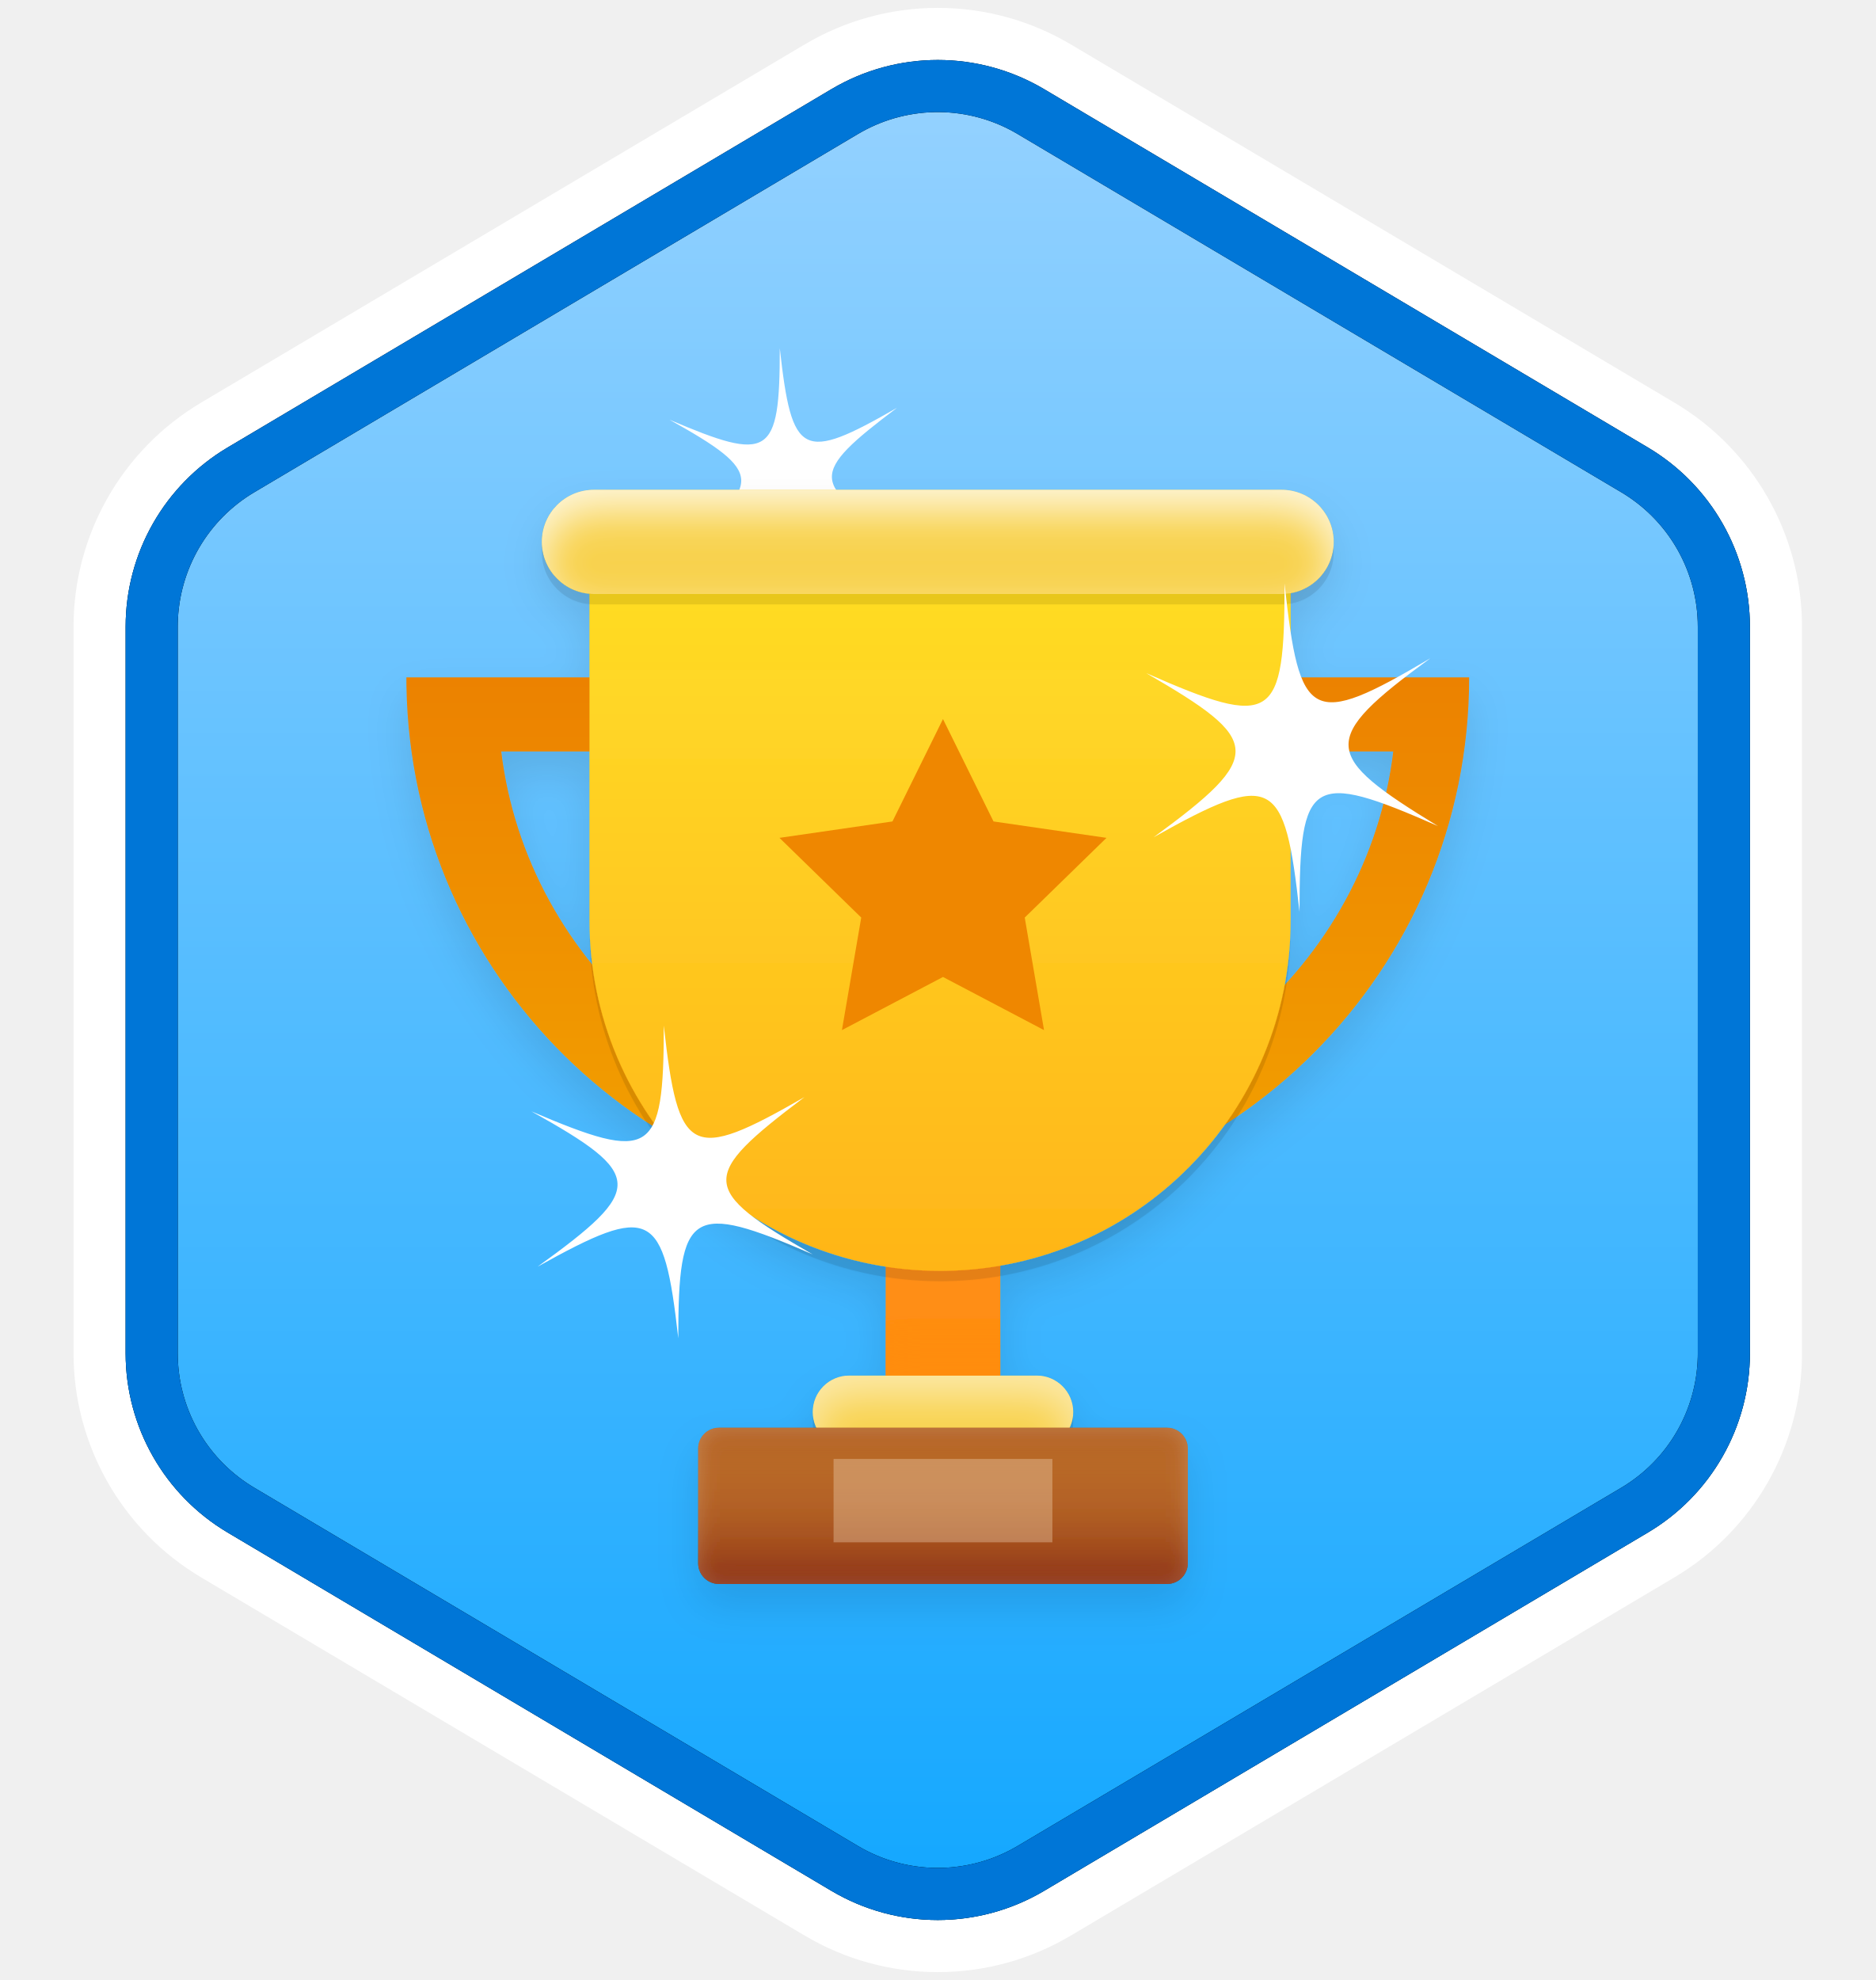
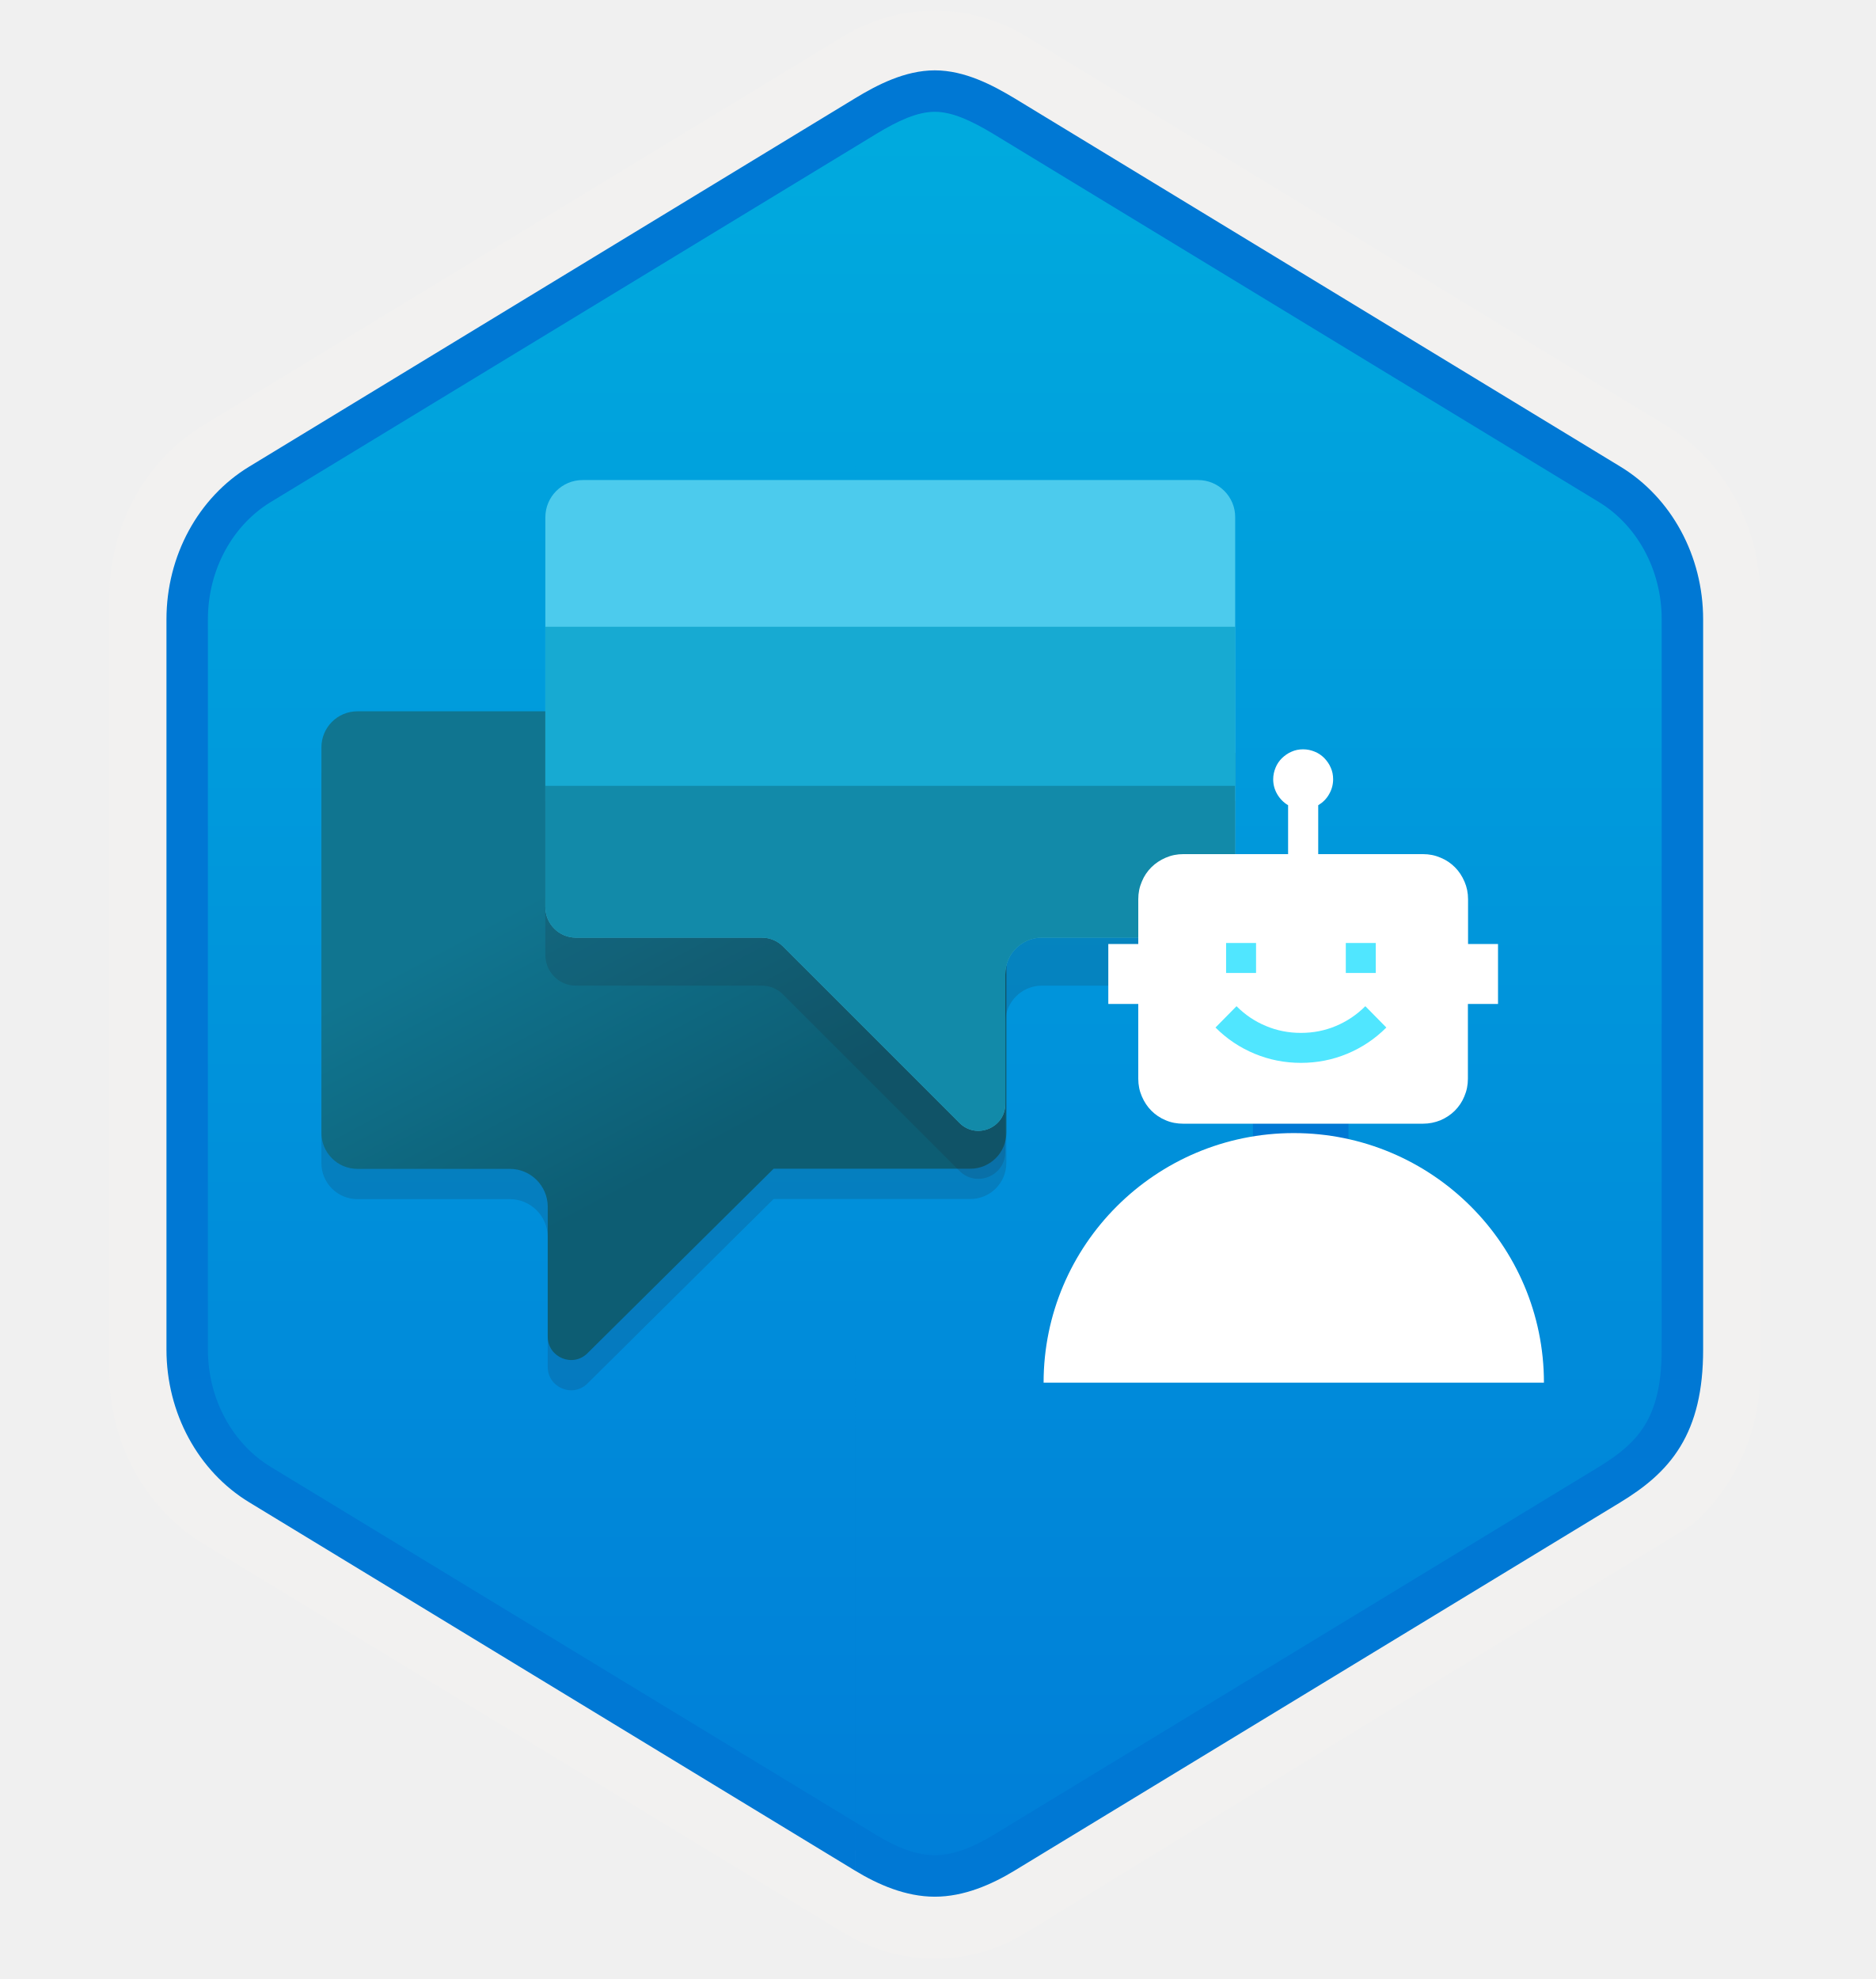
- <svg xmlns="http://www.w3.org/2000/svg" xmlns:xlink="http://www.w3.org/1999/xlink" width="180px" height="190px" viewBox="0 0 180 190" version="1.1">
+ <svg xmlns="http://www.w3.org/2000/svg" width="181" height="191" viewBox="0 0 181 191" fill="none">
+   <path d="M90.225 189.036C87.169 189.036 84.158 188.188 81.495 186.569L19.52 148.909C13.982 145.535 10.547 139.211 10.547 132.372V57.657C10.547 50.833 13.982 44.493 19.52 41.119L81.495 3.459C86.821 0.221 93.645 0.236 98.941 3.459L160.916 41.134C166.453 44.508 169.903 50.833 169.903 57.672V132.372C169.903 138.136 167.452 143.553 163.352 147.124V147.15L98.941 186.585C96.308 188.188 93.282 189.036 90.225 189.036ZM89.577 7.988C87.626 7.988 85.148 9.201 83.439 10.245L22.682 47.439C18.93 49.724 16.814 56.32 16.814 61.071L17.446 132.372C17.446 137.123 20.645 141.39 24.397 143.675L84.793 180.057C88.227 182.145 91.018 182.145 94.452 180.057L155.66 143.585C159.413 141.3 162.431 137.107 162.431 132.372V58.724C162.431 53.988 159.699 49.092 155.931 46.807L95.355 10.245C93.645 9.201 91.529 7.988 89.577 7.988Z" fill="#F2F1F0" />
+   <path fill-rule="evenodd" clip-rule="evenodd" d="M82.327 11.569C84.778 10.071 87.502 9.314 90.225 9.314C92.949 9.314 95.672 10.071 98.124 11.569L154.258 45.9C159.282 48.971 162.383 54.721 162.383 60.97V129.073C162.383 135.307 159.282 141.072 154.258 144.143L98.124 178.475C95.672 179.972 92.949 180.729 90.225 180.729C87.502 180.729 84.778 179.988 82.327 178.475L26.192 144.143C21.169 141.072 18.067 135.307 18.067 129.073V60.97C18.067 54.736 21.169 48.987 26.192 45.9L82.327 11.569Z" fill="url(#paint0_linear)" />
+   <path fill-rule="evenodd" clip-rule="evenodd" d="M90.225 10.79C88.542 10.79 86.659 11.656 84.593 12.914L26.127 48.456C22.48 50.672 20.067 54.95 20.067 59.775V130.253C20.067 135.078 22.48 139.355 26.127 141.572L84.592 177.114L84.593 177.114C86.551 178.306 88.475 179.057 90.225 179.057C91.976 179.057 93.9 178.306 95.858 177.114L95.859 177.114L154.321 141.573C154.322 141.573 154.323 141.572 154.324 141.572C156.337 140.344 157.783 139.143 158.765 137.532C159.742 135.929 160.383 133.714 160.383 130.253V59.775C160.383 54.95 157.971 50.673 154.324 48.456L95.867 12.919C95.866 12.918 95.864 12.918 95.863 12.917C93.779 11.664 91.919 10.79 90.225 10.79ZM82.513 9.497C84.622 8.213 87.339 6.79 90.225 6.79C93.13 6.79 95.838 8.234 97.929 9.492L97.937 9.496L156.401 45.038C161.319 48.027 164.383 53.645 164.383 59.775V130.253C164.383 134.21 163.648 137.208 162.181 139.614C160.72 142.01 158.657 143.614 156.404 144.988L156.402 144.99L97.938 180.531C97.938 180.531 97.937 180.531 97.937 180.532C95.719 181.881 93.044 183.057 90.225 183.057C87.407 183.057 84.732 181.881 82.514 180.532M82.513 180.531L24.049 144.99C24.049 144.99 24.049 144.99 24.049 144.99C19.132 142.001 16.067 136.383 16.067 130.253V59.775C16.067 53.645 19.132 48.027 24.049 45.038C24.049 45.038 24.049 45.038 24.049 45.038L82.513 9.497" fill="#0078D4" />
+   <path opacity="0.15" d="M34.505 71.571C32.577 71.571 31.023 73.125 31.023 75.053V112.251C31.023 114.179 32.577 115.733 34.505 115.733H49.211C51.226 115.733 52.866 117.374 52.866 119.388V131.922C52.866 133.922 55.284 134.943 56.708 133.519L74.666 115.719H93.647C95.575 115.719 97.129 114.165 97.129 112.236V71.571H34.505Z" fill="#1F1D20" />
+   <path d="M34.505 68.65C32.577 68.65 31.023 70.204 31.023 72.132V109.33C31.023 111.258 32.577 112.812 34.505 112.812H49.211C51.226 112.812 52.866 114.453 52.866 116.467V129.001C52.866 131.001 55.284 132.023 56.708 130.598L74.666 112.798H93.647C95.575 112.798 97.129 111.244 97.129 109.316V68.65H34.505Z" fill="url(#paint1_linear)" />
+   <path d="M115.635 46.331H56.234C54.248 46.331 52.636 47.943 52.636 49.929V87.544C52.636 89.17 53.96 90.493 55.586 90.493H73.53C74.293 90.493 75.027 90.796 75.559 91.328L92.611 108.38C94.237 110.006 97.029 108.855 97.029 106.552V94.033C97.029 92.076 98.612 90.493 100.568 90.493H115.735C117.663 90.493 119.218 88.939 119.218 87.011V49.929C119.232 47.943 117.62 46.331 115.635 46.331Z" fill="#4CCBED" />
+   <path opacity="0.15" d="M119.232 77.298H52.636V92.177C52.636 93.803 53.96 95.127 55.586 95.127H73.53C74.293 95.127 75.027 95.429 75.559 95.962L92.611 113.014C94.237 114.64 97.029 113.489 97.029 111.186V98.667C97.029 96.71 98.612 95.127 100.568 95.127H115.735C117.663 95.127 119.218 93.573 119.218 91.645V77.298H119.232Z" fill="#1F1D20" />
+   <path d="M119.232 72.665H52.636V87.544C52.636 89.17 53.96 90.494 55.586 90.494H73.53C74.293 90.494 75.027 90.796 75.559 91.328L92.611 108.38C94.237 110.006 97.029 108.855 97.029 106.553V94.034C97.029 92.077 98.612 90.494 100.568 90.494H115.735C117.663 90.494 119.218 88.94 119.218 87.011V72.665H119.232Z" fill="#128AA9" />
+   <path d="M119.232 60.491H52.636V75.845H119.232V60.491Z" fill="#17AAD2" />
+   <path d="M132.441 117.374H121.03V130.051H132.441V117.374Z" fill="#50E6FF" />
+   <path d="M130.154 104.969H120.93V117.258H130.154V104.969Z" fill="#0078D4" />
+   <path d="M100.726 133.447C100.726 120.151 111.547 109.358 124.872 109.358C138.197 109.358 149.018 120.151 149.018 133.447H100.726Z" fill="white" />
+   <path d="M144.586 96.897V91.112H141.694V86.781C141.694 86.176 141.579 85.615 141.348 85.083C141.118 84.55 140.816 84.09 140.427 83.701C140.039 83.313 139.578 82.996 139.046 82.78C138.514 82.55 137.952 82.435 137.348 82.435H127.232V77.715C127.664 77.456 128.023 77.111 128.282 76.65C128.541 76.204 128.671 75.715 128.671 75.211C128.671 74.808 128.599 74.434 128.441 74.089C128.297 73.744 128.081 73.442 127.822 73.168C127.563 72.909 127.261 72.693 126.901 72.549C126.556 72.405 126.181 72.319 125.779 72.319C125.376 72.319 125.002 72.391 124.656 72.549C124.311 72.693 124.009 72.909 123.735 73.168C123.476 73.427 123.26 73.729 123.116 74.089C122.973 74.434 122.886 74.808 122.886 75.211C122.886 75.73 123.016 76.204 123.275 76.65C123.534 77.097 123.894 77.456 124.325 77.715V82.435H114.209C113.605 82.435 113.044 82.55 112.511 82.78C111.979 83.011 111.518 83.313 111.13 83.701C110.741 84.09 110.425 84.55 110.209 85.083C109.979 85.615 109.864 86.176 109.864 86.781V91.112H106.971V96.897H109.864V104.12C109.864 104.725 109.979 105.286 110.209 105.818C110.439 106.351 110.741 106.811 111.13 107.2C111.518 107.588 111.979 107.905 112.511 108.121C113.044 108.351 113.605 108.452 114.209 108.452H121.433H131.376H137.334C137.938 108.452 138.499 108.337 139.032 108.121C139.564 107.891 140.024 107.588 140.413 107.2C140.801 106.811 141.118 106.351 141.334 105.818C141.564 105.286 141.679 104.725 141.679 104.12V96.897H144.586Z" fill="white" />
+   <path d="M121.232 93.904H118.34V91.011H121.232V93.904Z" fill="#50E6FF" />
+   <path d="M132.786 93.904H129.894V91.011H132.786V93.904Z" fill="#50E6FF" />
+   <path d="M119.346 97.112C120.181 97.947 121.116 98.58 122.196 99.026C123.26 99.472 124.383 99.688 125.563 99.688C126.743 99.688 127.865 99.472 128.93 99.026C129.995 98.58 130.944 97.947 131.779 97.112L133.808 99.17C132.714 100.264 131.448 101.113 130.024 101.703C128.599 102.293 127.117 102.581 125.563 102.581C124.009 102.581 122.526 102.293 121.102 101.703C119.677 101.113 118.425 100.278 117.317 99.17L119.346 97.112Z" fill="#50E6FF" />
  <defs>
-     <path d="M100.206,6.556 L158.148,40.938 C164.22,44.541 167.942,51.078 167.942,58.138 L167.942,127.862 C167.942,134.922 164.22,141.459 158.148,145.062 L100.206,179.444 C93.914,183.177 86.086,183.177 79.794,179.444 L21.852,145.062 C15.78,141.459 12.058,134.922 12.058,127.862 L12.058,58.138 C12.058,51.078 15.78,44.541 21.852,40.938 L79.794,6.556 C86.086,2.823 93.914,2.823 100.206,6.556 Z" id="path-1" />
-     <linearGradient x1="50%" y1="0%" x2="50%" y2="100%" id="linearGradient-3">
-       <stop stop-color="#99D3FF" offset="0%" />
-       <stop stop-color="#0FA6FF" offset="100%" />
+     <linearGradient id="paint0_linear" x1="90.225" y1="9.317" x2="90.225" y2="180.732" gradientUnits="userSpaceOnUse">
+       <stop stop-color="#00ABDE" />
+       <stop offset="1" stop-color="#007ED8" />
    </linearGradient>
-     <path d="M88.206,3.056 L146.148,37.438 C152.22,41.041 155.942,47.578 155.942,54.638 L155.942,124.362 C155.942,131.422 152.22,137.959 146.148,141.562 L88.206,175.944 C81.914,179.677 74.086,179.677 67.794,175.944 L9.852,141.562 C3.78,137.959 0.058,131.422 0.058,124.362 L0.058,54.638 C0.058,47.578 3.78,41.041 9.852,37.438 L67.794,3.056 C74.086,-0.677 81.914,-0.677 88.206,3.056 Z M85.655,7.356 C81.043,4.62 75.331,4.557 70.669,7.17 L70.345,7.356 L12.403,41.738 C7.951,44.38 5.183,49.126 5.062,54.286 L5.058,54.638 L5.058,124.362 C5.058,129.539 7.727,134.341 12.102,137.078 L12.403,137.262 L70.345,171.644 C74.957,174.38 80.669,174.443 85.331,171.83 L85.655,171.644 L143.597,137.262 C148.049,134.62 150.817,129.874 150.938,124.714 L150.942,124.362 L150.942,54.638 C150.942,49.461 148.273,44.659 143.898,41.922 L143.597,41.738 L85.655,7.356 Z" id="path-4" />
-     <filter x="-11.7%" y="-11.4%" width="123.3%" height="122.9%" filterUnits="objectBoundingBox" id="filter-6">
-       <feOffset dx="0" dy="2" in="SourceAlpha" result="shadowOffsetOuter1" />
-       <feGaussianBlur stdDeviation="2" in="shadowOffsetOuter1" result="shadowBlurOuter1" />
-       <feColorMatrix values="0 0 0 0 0   0 0 0 0 0   0 0 0 0 0  0 0 0 0.1 0" type="matrix" in="shadowBlurOuter1" result="shadowMatrixOuter1" />
-       <feMerge>
-         <feMergeNode in="shadowMatrixOuter1" />
-         <feMergeNode in="SourceGraphic" />
-       </feMerge>
-     </filter>
-     <linearGradient x1="50%" y1="0%" x2="50%" y2="88.35%" id="linearGradient-7">
-       <stop stop-color="#EC8200" offset="0%" />
-       <stop stop-color="#F29E00" offset="100%" />
+     <linearGradient id="paint1_linear" x1="54.647" y1="71.753" x2="74.17" y2="108.279" gradientUnits="userSpaceOnUse">
+       <stop stop-color="#107590" />
+       <stop offset="0.279" stop-color="#107590" />
+       <stop offset="0.987" stop-color="#0D5D73" />
    </linearGradient>
-     <rect id="path-8" x="0" y="0" width="11" height="25" />
-     <filter x="-44.9%" y="-116.6%" width="189.8%" height="333.1%" filterUnits="objectBoundingBox" id="filter-10">
-       <feGaussianBlur stdDeviation="4" in="SourceGraphic" />
-     </filter>
-     <filter x="-3.7%" y="-3.4%" width="107.4%" height="106.8%" filterUnits="objectBoundingBox" id="filter-11">
-       <feOffset dx="0" dy="1" in="SourceAlpha" result="shadowOffsetOuter1" />
-       <feColorMatrix values="0 0 0 0 0   0 0 0 0 0   0 0 0 0 0  0 0 0 0.1 0" type="matrix" in="shadowOffsetOuter1" result="shadowMatrixOuter1" />
-       <feMerge>
-         <feMergeNode in="shadowMatrixOuter1" />
-         <feMergeNode in="SourceGraphic" />
-       </feMerge>
-     </filter>
-     <linearGradient x1="50%" y1="2.046%" x2="50%" y2="100%" id="linearGradient-12">
-       <stop stop-color="#FFE02A" offset="0%" />
-       <stop stop-color="#FFB518" offset="100%" />
-     </linearGradient>
-     <path d="M67.865,1.182 L67.865,39.308 C67.865,57.702 53.105,72.649 34.776,72.946 L34.219,72.95 C15.637,72.95 0.573,57.89 0.573,39.308 L0.573,1.182 L0.577,0.658 L67.861,0.658 C67.863,0.832 67.865,1.007 67.865,1.182 Z" id="path-13" />
-     <filter x="-28.6%" y="-116.2%" width="157.1%" height="332.5%" filterUnits="objectBoundingBox" id="filter-15">
-       <feGaussianBlur stdDeviation="8" in="SourceGraphic" />
-     </filter>
-     <path d="M13.871,5 C13.871,2.239 16.104,0 18.872,0 L84.87,0 C87.632,0 89.871,2.244 89.871,5 L89.871,5 C89.871,7.761 87.638,10 84.87,10 L18.872,10 C16.11,10 13.871,7.756 13.871,5 L13.871,5 Z" id="path-16" />
-     <filter x="-0.7%" y="-5.0%" width="101.3%" height="120.0%" filterUnits="objectBoundingBox" id="filter-17">
-       <feOffset dx="0" dy="1" in="SourceAlpha" result="shadowOffsetOuter1" />
-       <feColorMatrix values="0 0 0 0 0   0 0 0 0 0   0 0 0 0 0  0 0 0 0.09 0" type="matrix" in="shadowOffsetOuter1" />
-     </filter>
-     <filter x="-3.9%" y="-30.0%" width="107.9%" height="170.0%" filterUnits="objectBoundingBox" id="filter-18">
-       <feGaussianBlur stdDeviation="2" in="SourceAlpha" result="shadowBlurInner1" />
-       <feOffset dx="0" dy="2" in="shadowBlurInner1" result="shadowOffsetInner1" />
-       <feComposite in="shadowOffsetInner1" in2="SourceAlpha" operator="arithmetic" k2="-1" k3="1" result="shadowInnerInner1" />
-       <feColorMatrix values="0 0 0 0 1   0 0 0 0 1   0 0 0 0 1  0 0 0 0.792 0" type="matrix" in="shadowInnerInner1" />
-     </filter>
-     <path d="M39.871,88.5 C39.871,86.567 41.435,85 43.373,85 L61.369,85 C63.303,85 64.871,86.571 64.871,88.5 L64.871,88.5 C64.871,90.433 63.307,92 61.369,92 L43.373,92 C41.439,92 39.871,90.429 39.871,88.5 L39.871,88.5 Z" id="path-19" />
-     <filter x="-2.0%" y="-7.1%" width="104.0%" height="128.6%" filterUnits="objectBoundingBox" id="filter-20">
-       <feOffset dx="0" dy="1" in="SourceAlpha" result="shadowOffsetOuter1" />
-       <feColorMatrix values="0 0 0 0 0   0 0 0 0 0   0 0 0 0 0  0 0 0 0.09 0" type="matrix" in="shadowOffsetOuter1" />
-     </filter>
-     <filter x="-12.0%" y="-42.9%" width="124.0%" height="200.0%" filterUnits="objectBoundingBox" id="filter-21">
-       <feGaussianBlur stdDeviation="2" in="SourceAlpha" result="shadowBlurInner1" />
-       <feOffset dx="0" dy="2" in="shadowBlurInner1" result="shadowOffsetInner1" />
-       <feComposite in="shadowOffsetInner1" in2="SourceAlpha" operator="arithmetic" k2="-1" k3="1" result="shadowInnerInner1" />
-       <feColorMatrix values="0 0 0 0 1   0 0 0 0 1   0 0 0 0 1  0 0 0 0.521 0" type="matrix" in="shadowInnerInner1" />
-     </filter>
-     <linearGradient x1="50%" y1="0%" x2="50%" y2="100%" id="linearGradient-22">
-       <stop stop-color="#FFFFFF" stop-opacity="0.028" offset="0%" />
-       <stop stop-color="#000000" stop-opacity="0.5" offset="100%" />
-     </linearGradient>
-     <rect id="path-23" x="28.871" y="90" width="47" height="15" rx="2" />
-     <filter x="-2.1%" y="-6.7%" width="104.3%" height="113.3%" filterUnits="objectBoundingBox" id="filter-24">
-       <feGaussianBlur stdDeviation="1" in="SourceAlpha" result="shadowBlurInner1" />
-       <feOffset dx="0" dy="0" in="shadowBlurInner1" result="shadowOffsetInner1" />
-       <feComposite in="shadowOffsetInner1" in2="SourceAlpha" operator="arithmetic" k2="-1" k3="1" result="shadowInnerInner1" />
-       <feColorMatrix values="0 0 0 0 1   0 0 0 0 1   0 0 0 0 1  0 0 0 0.197 0" type="matrix" in="shadowInnerInner1" />
-     </filter>
  </defs>
-   <g id="Badges" stroke="none" stroke-width="1" fill="none" fill-rule="evenodd">
-     <g id="Generic-Trophy-and-Badge" transform="translate(-120, -35)">
-       <g id="Generic-Trophy-and-Badge/generic-trophy" transform="translate(158, 68)">
-         <g id="Trophy-Plates/Hex" transform="translate(2, 12)">
-           <g id="BG" transform="translate(-40, -43)">
-             <mask id="mask-2" fill="white">
-               <use xlink:href="#path-1" />
-             </mask>
-             <path stroke="#FFFFFF" stroke-width="5" d="M101.482,4.406 C97.943,2.306 93.971,1.256 90,1.256 C86.029,1.256 82.057,2.306 78.518,4.406 L20.576,38.788 C13.745,42.842 9.558,50.196 9.558,58.138 L9.558,127.862 C9.558,135.804 13.745,143.158 20.576,147.212 L78.518,181.594 C82.057,183.694 86.029,184.744 90,184.744 C93.971,184.744 97.943,183.694 101.482,181.594 L159.424,147.212 C166.255,143.158 170.442,135.804 170.442,127.862 L170.442,58.138 C170.442,50.196 166.255,42.842 159.424,38.788 L101.482,4.406 Z" />
-             <g id="Colors/Microsoft-365/BG-Gradient-1" mask="url(#mask-2)" fill="url(#linearGradient-3)">
-               <g transform="translate(0, 0.5)" id="Rectangle">
-                 <rect x="0" y="0" width="180" height="185" />
-               </g>
-             </g>
-           </g>
-           <g id="Border" transform="translate(-28, -39.5)">
-             <mask id="mask-5" fill="white">
-               <use xlink:href="#path-4" />
-             </mask>
-             <use fill="#000000" fill-rule="nonzero" xlink:href="#path-4" />
-             <g id="Colors/Microsoft-365/Border" mask="url(#mask-5)" fill="#0076D7">
-               <g transform="translate(-12, -3)" id="Microsoft-365/Border">
-                 <rect x="0" y="0" width="180" height="185" />
-               </g>
-             </g>
-           </g>
-         </g>
-         <path d="M37.996,25.412 C36.837,15.117 35.845,14.628 26.746,19.692 C35.348,13.483 35.348,12.339 26.25,7.274 C35.846,11.359 36.839,10.868 36.839,0.412 C37.997,10.87 38.989,11.359 48.088,6.131 C39.651,12.504 39.651,13.484 48.75,18.713 C38.989,14.464 37.997,15.119 37.997,25.411 L37.996,25.412 Z" id="Spark" fill="#FFFFFF" />
-         <path d="M67.996,65.412 C66.837,55.117 65.845,54.628 56.746,59.692 C65.348,53.483 65.348,52.339 56.25,47.274 C65.846,51.359 66.839,50.868 66.839,40.412 C67.997,50.87 68.989,51.359 78.088,46.131 C69.651,52.504 69.651,53.484 78.75,58.713 C68.989,54.464 67.997,55.119 67.997,65.411 L67.996,65.412 Z" id="Spark" fill="#FFFFFF" />
-         <g id="Group" transform="translate(0.129032, 14)">
-           <g id="Trophy" filter="url(#filter-6)">
-             <path d="M102.871,18 C102.871,46.167 80.037,69 51.871,69 C23.986,69 1.328,46.621 0.878,18.843 L0.871,18 L102.871,18 Z M95.585,25.108 L9.978,25.108 C12.456,45.616 30.675,61.538 52.782,61.538 C74.889,61.538 93.107,45.616 95.585,25.108 L95.585,25.108 Z" id="Combined-Shape" fill="url(#linearGradient-7)" />
-             <g id="Rectangle-46" transform="translate(46.87097, 70)">
-               <mask id="mask-9" fill="white">
-                 <use xlink:href="#path-8" />
-               </mask>
-               <use id="Mask" fill="#FF8E16" xlink:href="#path-8" />
-               <rect fill="#F07D42" style="mix-blend-mode: overlay;" filter="url(#filter-10)" mask="url(#mask-9)" x="-6.286" y="10.294" width="26.714" height="10.294" />
-             </g>
-             <g id="Rectangle-44" filter="url(#filter-11)" transform="translate(17.87097, 2)">
-               <mask id="mask-14" fill="white">
-                 <use xlink:href="#path-13" />
-               </mask>
-               <use id="Mask" fill="url(#linearGradient-12)" xlink:href="#path-13" />
-               <rect fill="#D2691B" style="mix-blend-mode: overlay;" opacity="0.3" filter="url(#filter-15)" mask="url(#mask-14)" x="-6.112" y="-7.374" width="84.045" height="20.646" />
-             </g>
-             <g id="Rectangle-43">
-               <use fill="black" fill-opacity="1" filter="url(#filter-17)" xlink:href="#path-16" />
-               <use fill="#F8D24E" fill-rule="evenodd" xlink:href="#path-16" />
-               <use fill="black" fill-opacity="1" filter="url(#filter-18)" xlink:href="#path-16" />
-             </g>
-             <g id="Rectangle-43">
-               <use fill="black" fill-opacity="1" filter="url(#filter-20)" xlink:href="#path-19" />
-               <use fill="#F8D24E" fill-rule="evenodd" xlink:href="#path-19" />
-               <use fill="black" fill-opacity="1" filter="url(#filter-21)" xlink:href="#path-19" />
-             </g>
-             <g id="Rectangle-41">
-               <use fill="#B26025" fill-rule="evenodd" xlink:href="#path-23" />
-               <use fill="url(#linearGradient-22)" fill-rule="evenodd" style="mix-blend-mode: overlay;" xlink:href="#path-23" />
-               <use fill="black" fill-opacity="1" filter="url(#filter-24)" xlink:href="#path-23" />
-             </g>
-             <rect id="Rectangle-45" fill="#FFF3D8" opacity="0.3" x="41.871" y="93" width="21" height="8" />
-           </g>
-           <polygon id="Star" fill="#EF8700" points="52.371 46.75 42.673 51.849 44.525 41.049 36.679 33.401 47.522 31.826 52.371 22 57.22 31.826 68.063 33.401 60.217 41.049 62.069 51.849" />
-           <path d="M26.966,81.412 C25.575,69.058 24.386,68.471 13.466,74.549 C23.789,67.098 23.789,65.725 12.871,59.647 C24.386,64.549 25.577,63.96 25.577,51.412 C26.968,63.961 28.158,64.549 39.077,58.275 C28.953,65.922 28.953,67.099 39.871,73.373 C28.157,68.275 26.967,69.06 26.967,81.411 L26.966,81.412 Z" id="Spark" fill="#FFFFFF" />
-         </g>
-         <path d="M86.719,54.5 C85.284,41.615 84.205,40.898 72.719,47.341 C83.49,39.467 83.129,38.033 72,31.59 C84.206,36.96 85.281,36.243 85.281,23 C86.716,36.243 87.795,36.96 99.281,30.159 C88.51,38.033 88.871,39.467 100,46.268 C87.794,40.898 86.719,41.616 86.719,54.5 Z" id="Spark" fill="#FFFFFF" />
-       </g>
-     </g>
-   </g>
</svg>
